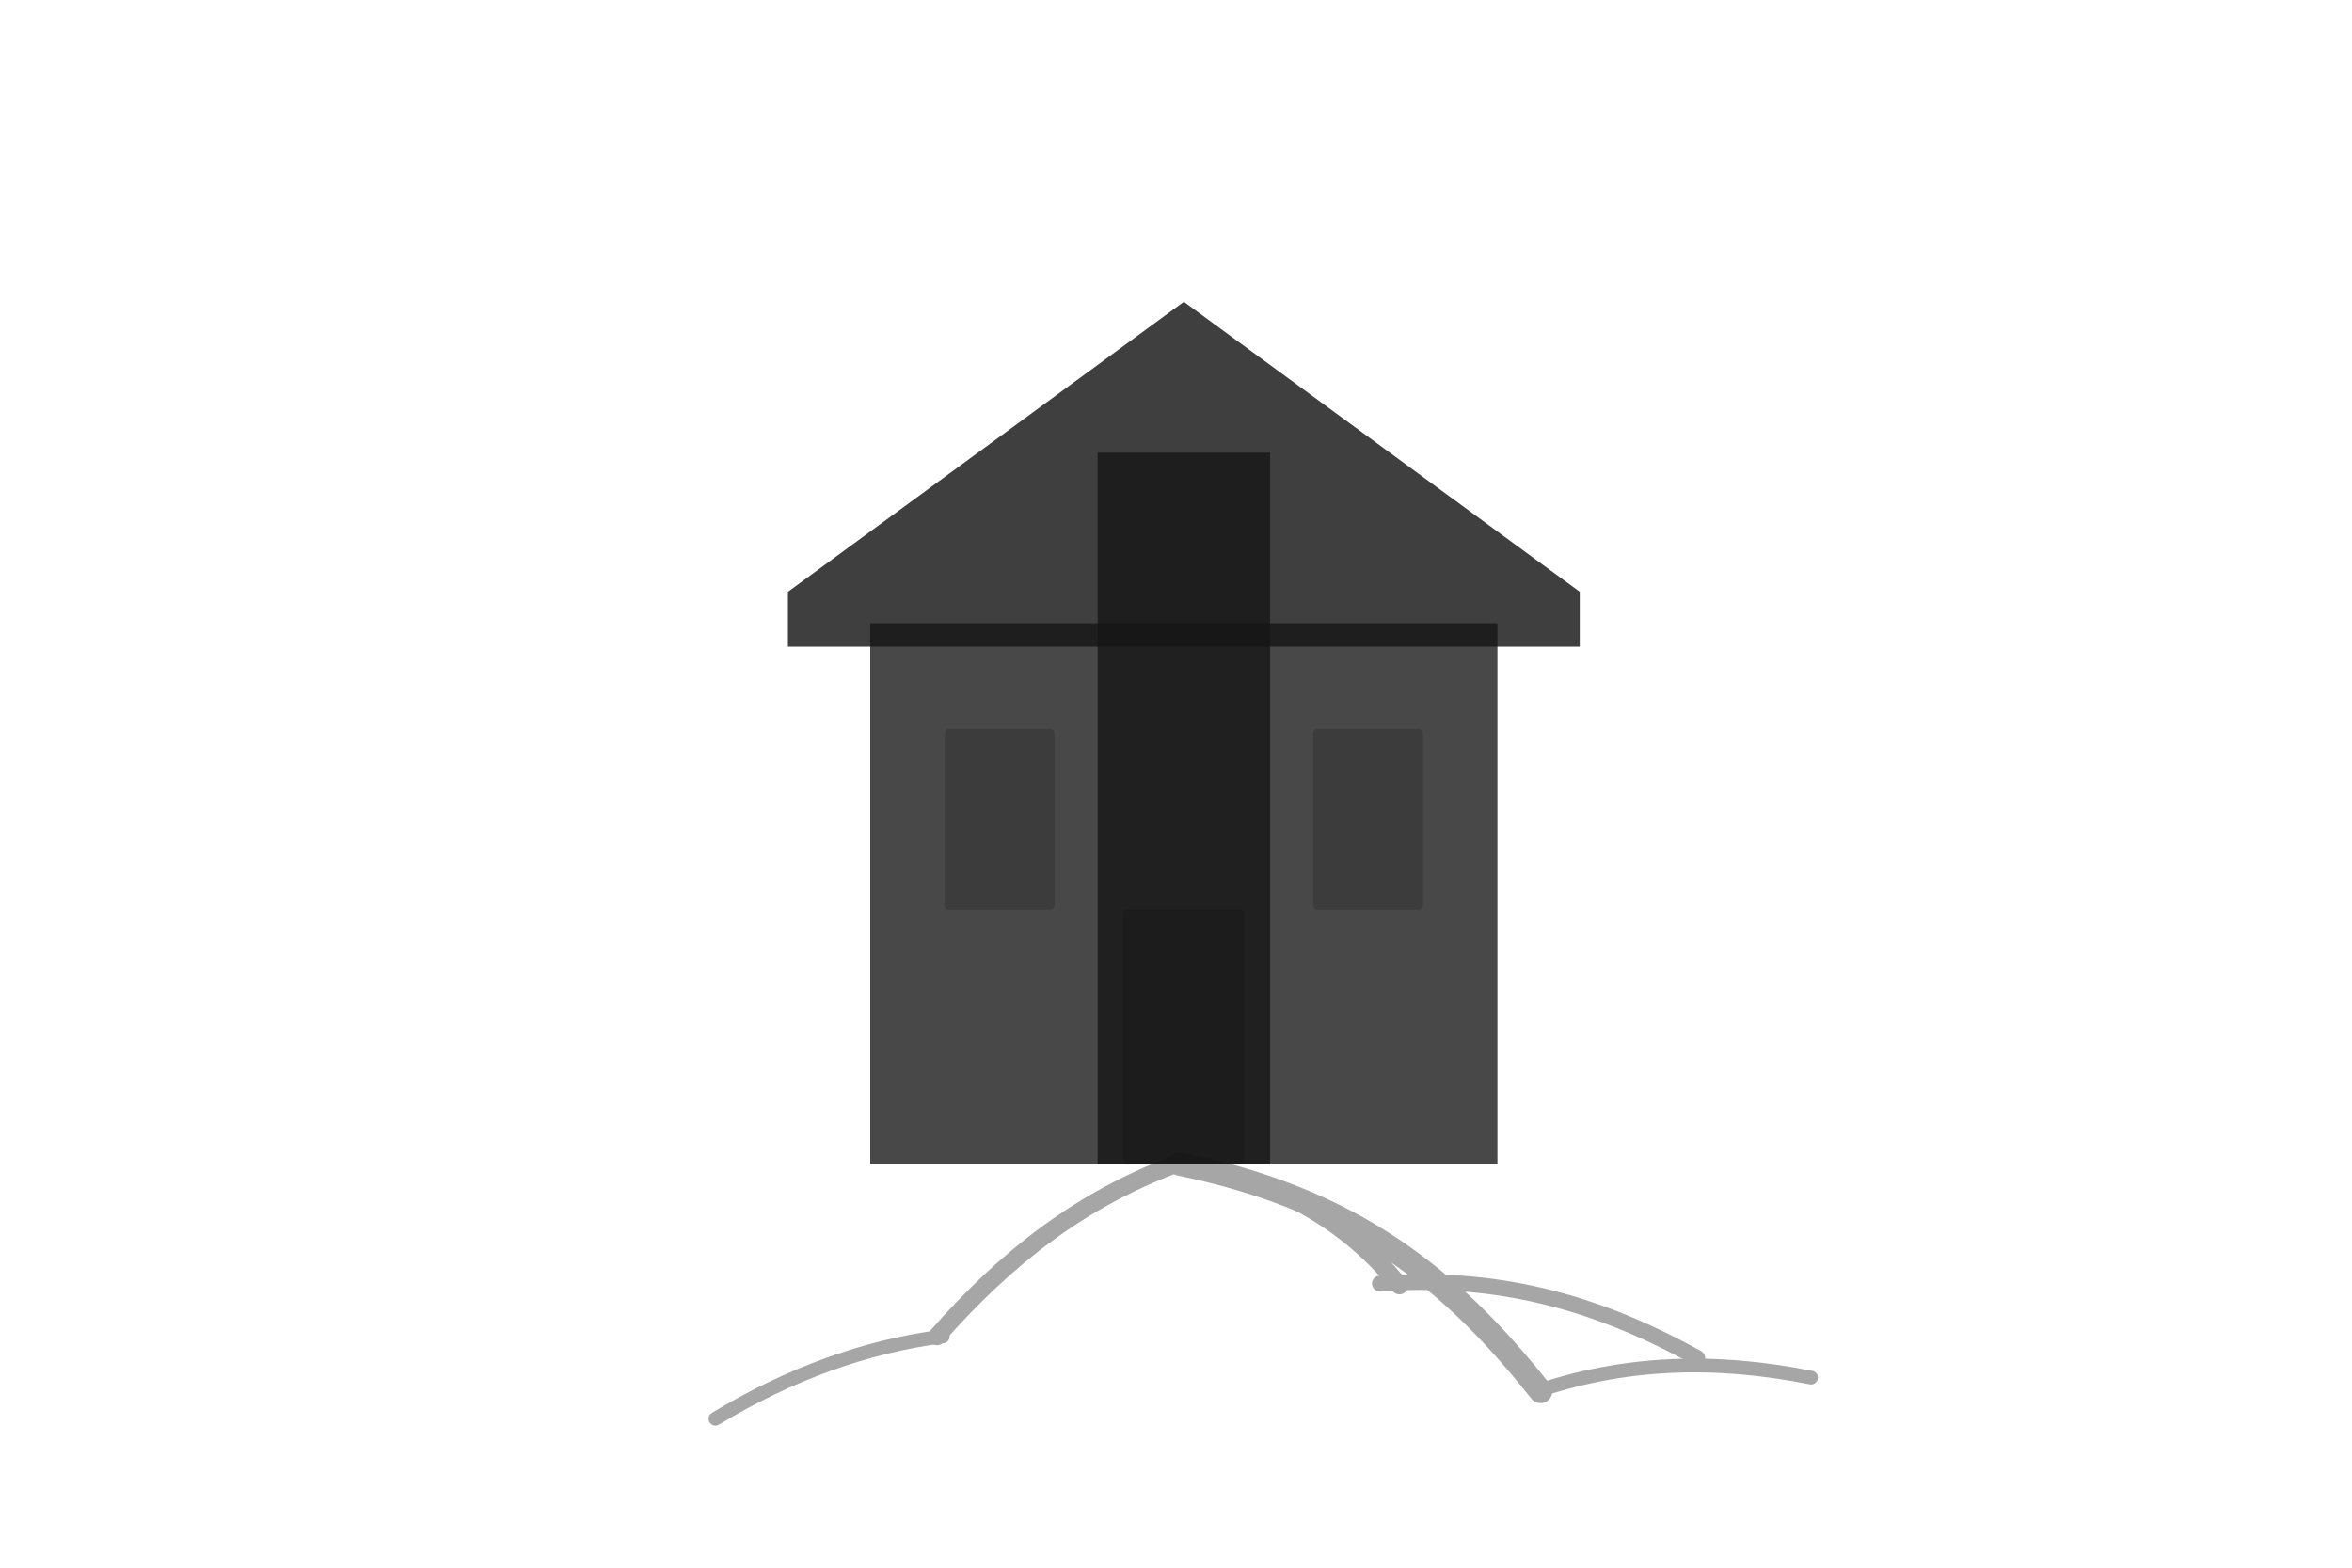
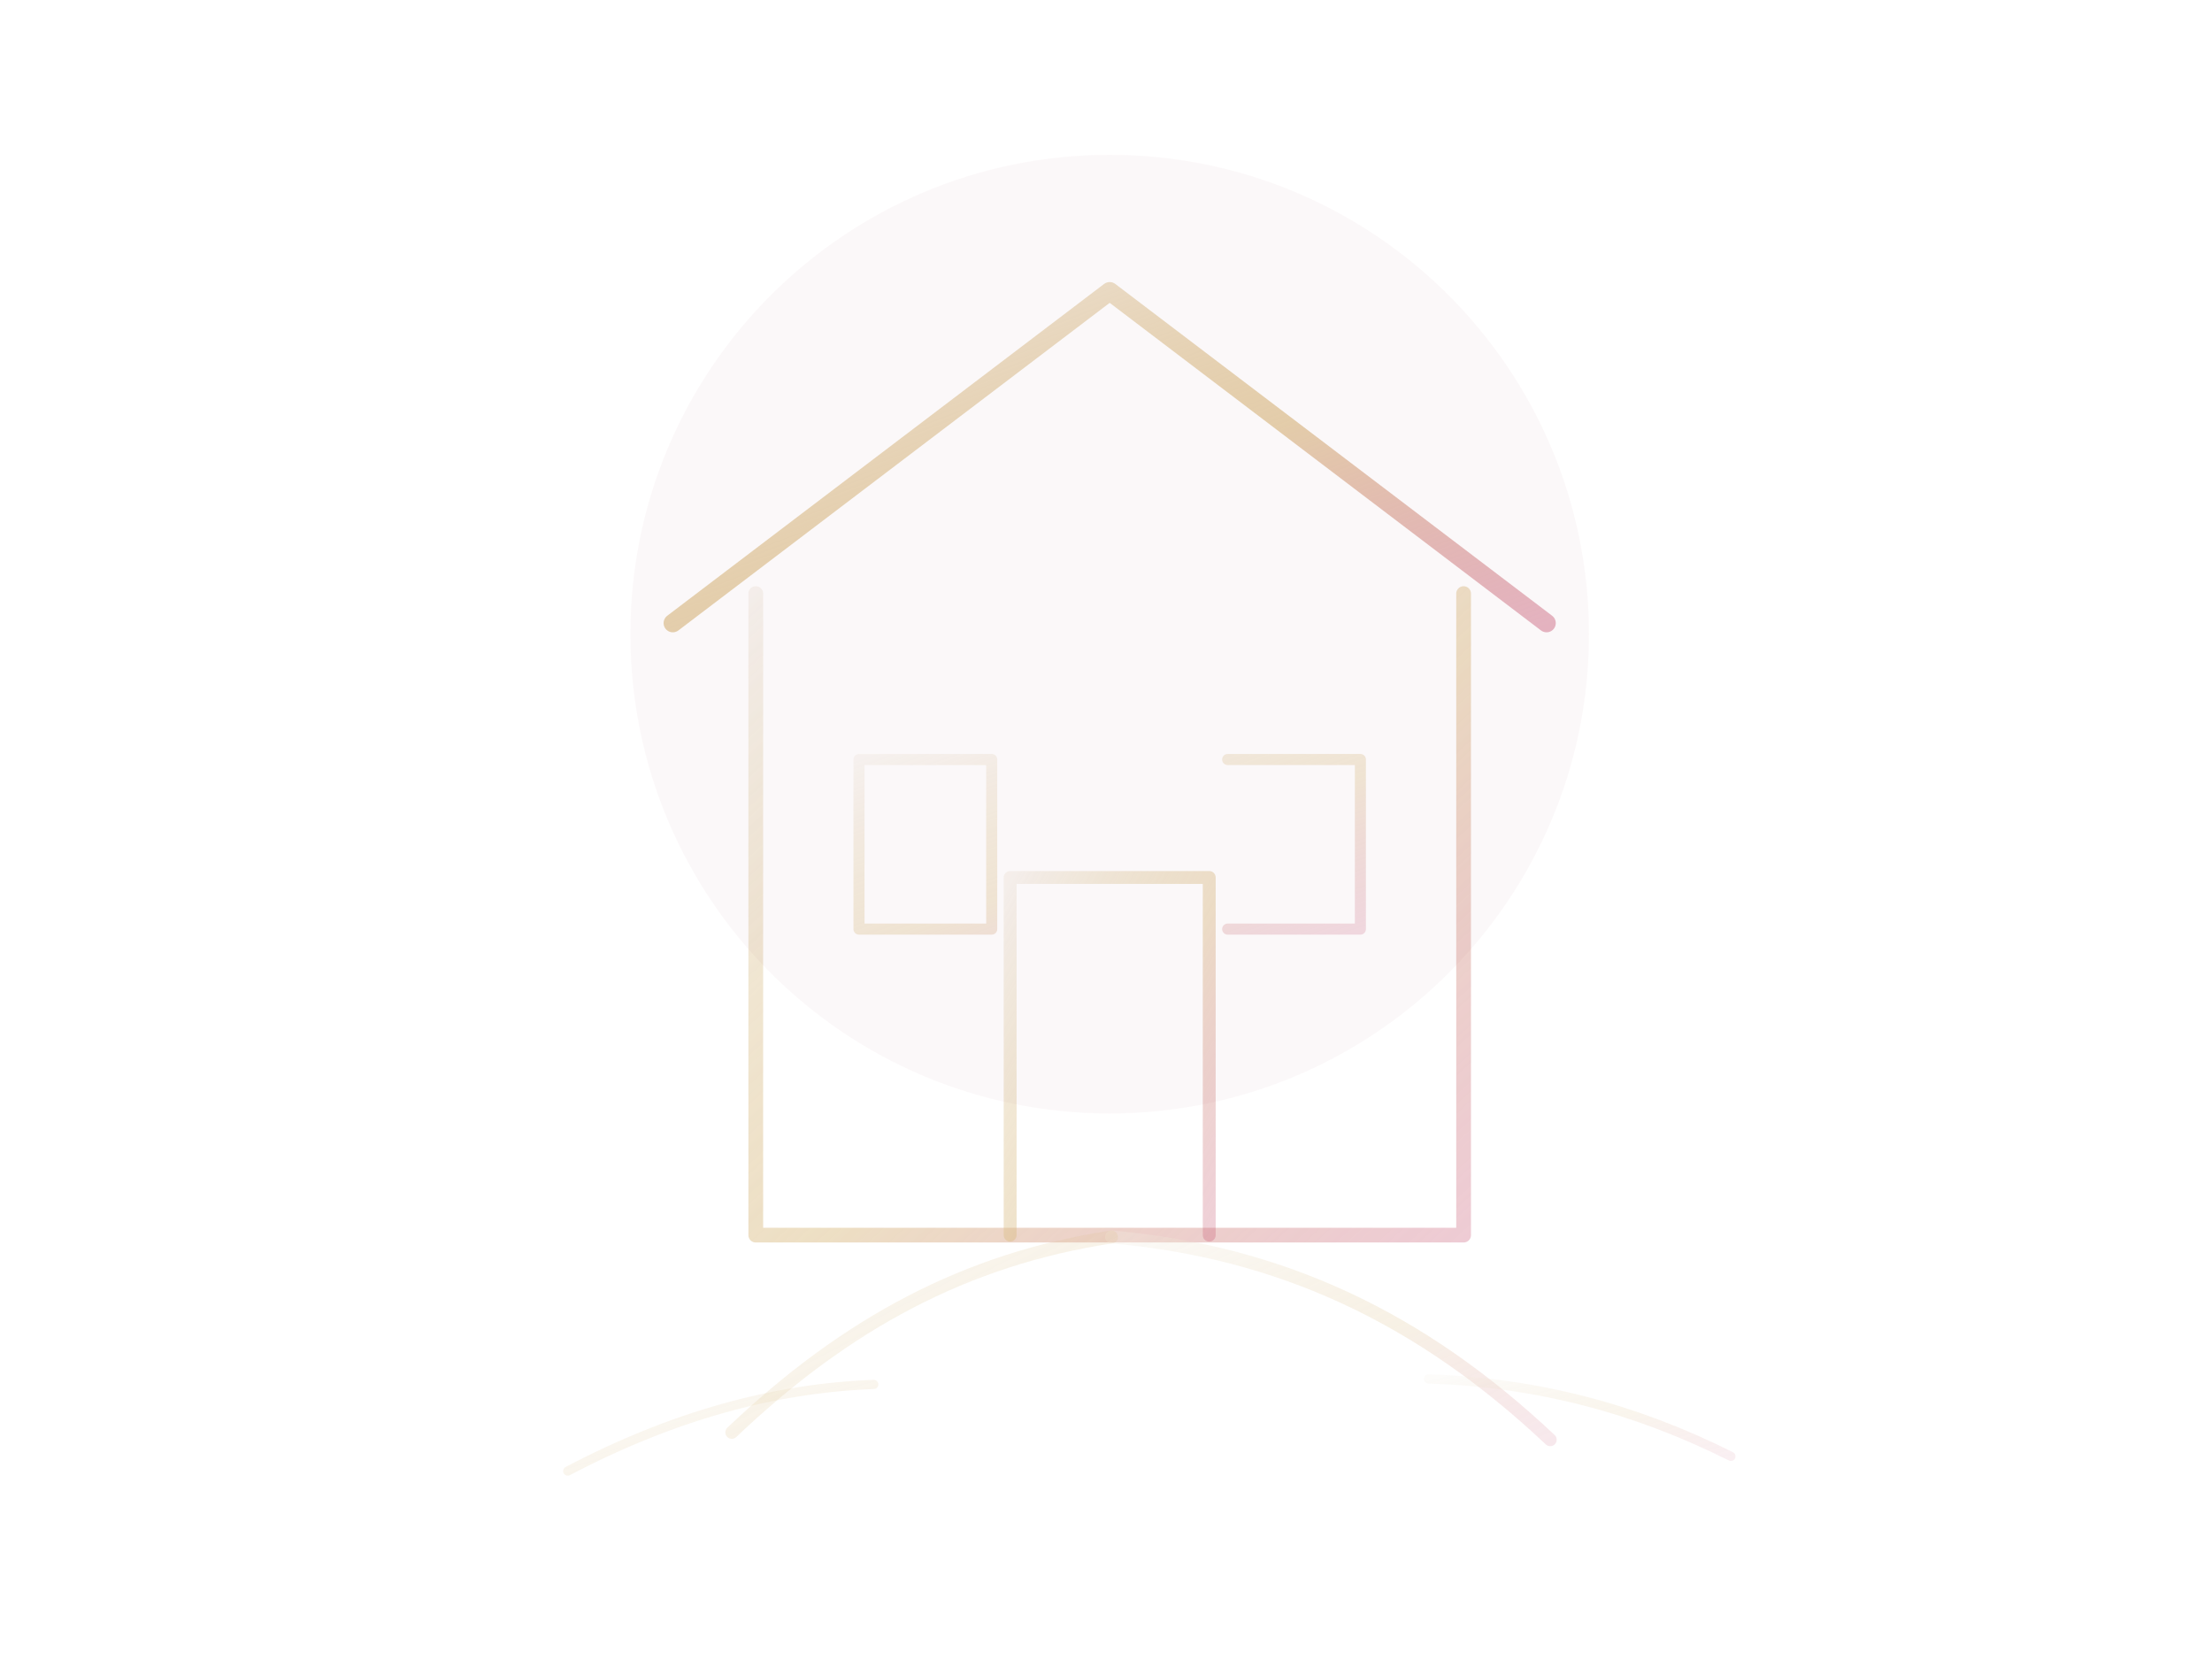
- <svg xmlns="http://www.w3.org/2000/svg" viewBox="0 0 1200 800" aria-hidden="true" focusable="false">
-   <g fill="#151515">
-     <path d="M402 302 604 154l202 148v28H402z" opacity=".82" />
-     <path d="M444 318h320v276H444z" opacity=".78" />
-     <path d="M560 231h88v363h-88z" opacity=".78" />
-     <rect x="482" y="372" width="56" height="92" rx="2" opacity=".24" />
-     <rect x="670" y="372" width="56" height="92" rx="2" opacity=".24" />
-     <rect x="573" y="464" width="62" height="130" rx="2" opacity=".30" />
+ <svg xmlns="http://www.w3.org/2000/svg" viewBox="0 0 1200 900" aria-hidden="true" focusable="false">
+   <defs>
+     <linearGradient id="house" x1="0" y1="0" x2="1" y2="1">
+       <stop offset="0" stop-color="#f3eee5" stop-opacity=".9" />
+       <stop offset=".55" stop-color="#d7b77a" stop-opacity=".62" />
+       <stop offset="1" stop-color="#c04362" stop-opacity=".38" />
+     </linearGradient>
+   </defs>
+   <g fill="none" stroke="url(#house)" stroke-linecap="round" stroke-linejoin="round">
+     <path d="M365 338 602 158 839 338" stroke-width="10" />
+     <path d="M410 322v348h384V322" stroke-width="8" opacity=".72" />
+     <path d="M548 670V476h108v194" stroke-width="7" opacity=".65" />
+     <path d="M466 412h72v92h-72zm200 0h72v92h-72" stroke-width="6" opacity=".48" />
+     <path d="M603 671c92 8 168 44 238 110" stroke-width="7" opacity=".32" />
+     <path d="M603 671c-79 12-144 47-206 106" stroke-width="7" opacity=".28" />
+     <path d="M474 751c-54 2-109 17-166 47" stroke-width="5" opacity=".22" />
+     <path d="M775 748c59 2 112 16 164 42" stroke-width="5" opacity=".22" />
  </g>
-   <g fill="none" stroke="#151515" stroke-linecap="round" opacity=".38">
-     <path d="M602 594c88 18 138 58 184 116" stroke-width="12" />
-     <path d="M602 594c50 8 86 30 112 62" stroke-width="9" />
-     <path d="M704 655c58-4 108 8 162 38" stroke-width="8" />
-     <path d="M784 710c44-15 90-17 140-7" stroke-width="7" />
-     <path d="M600 594c-48 18-86 47-122 88" stroke-width="9" />
-     <path d="M481 682c-39 5-78 19-116 42" stroke-width="7" />
-   </g>
+   <circle cx="602" cy="344" r="260" fill="#8f1838" opacity=".035" />
</svg>
